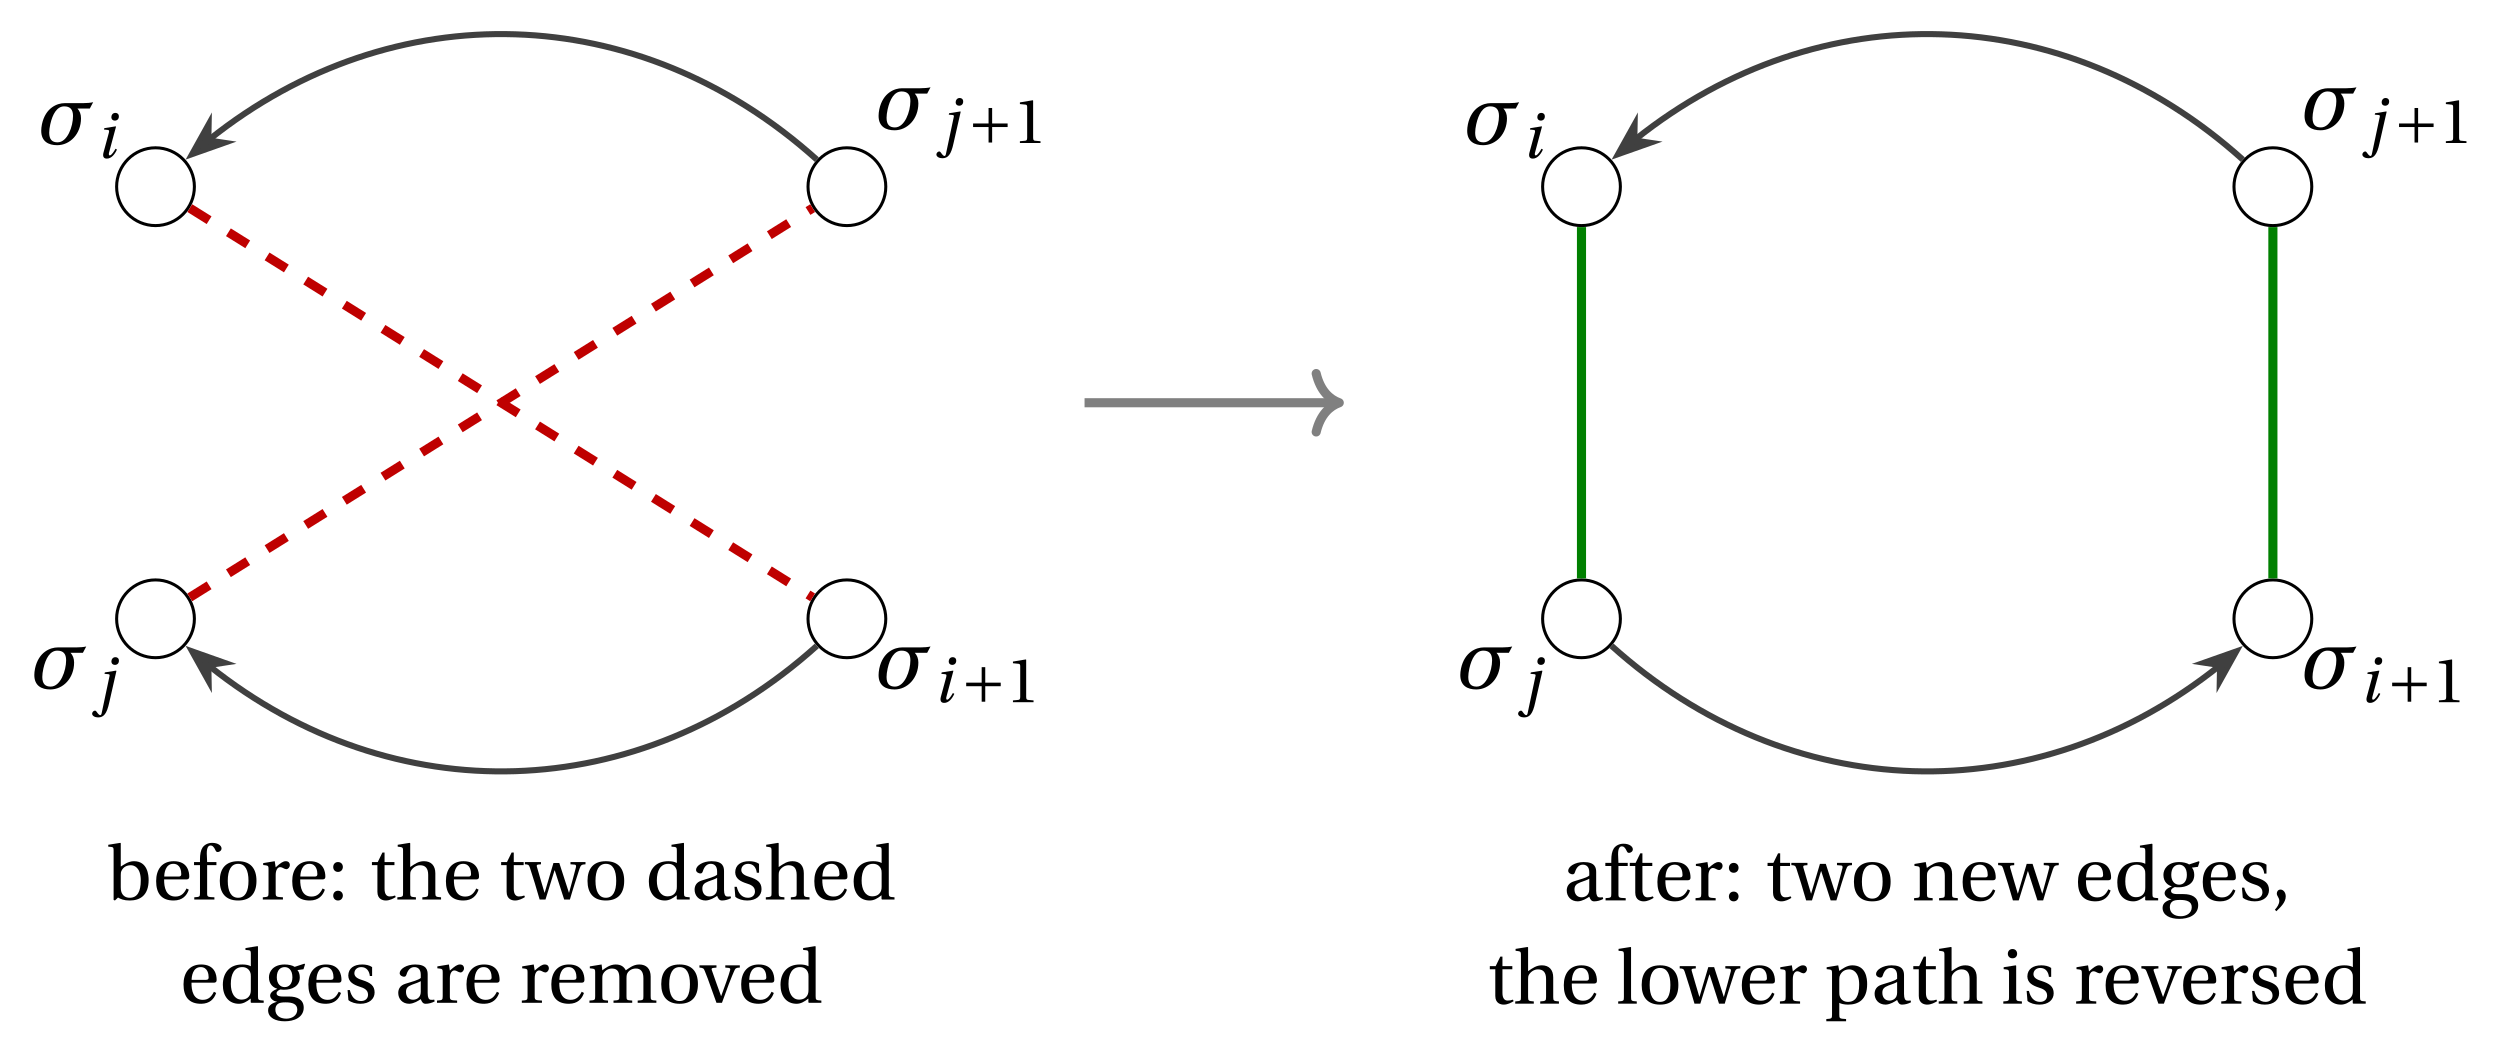
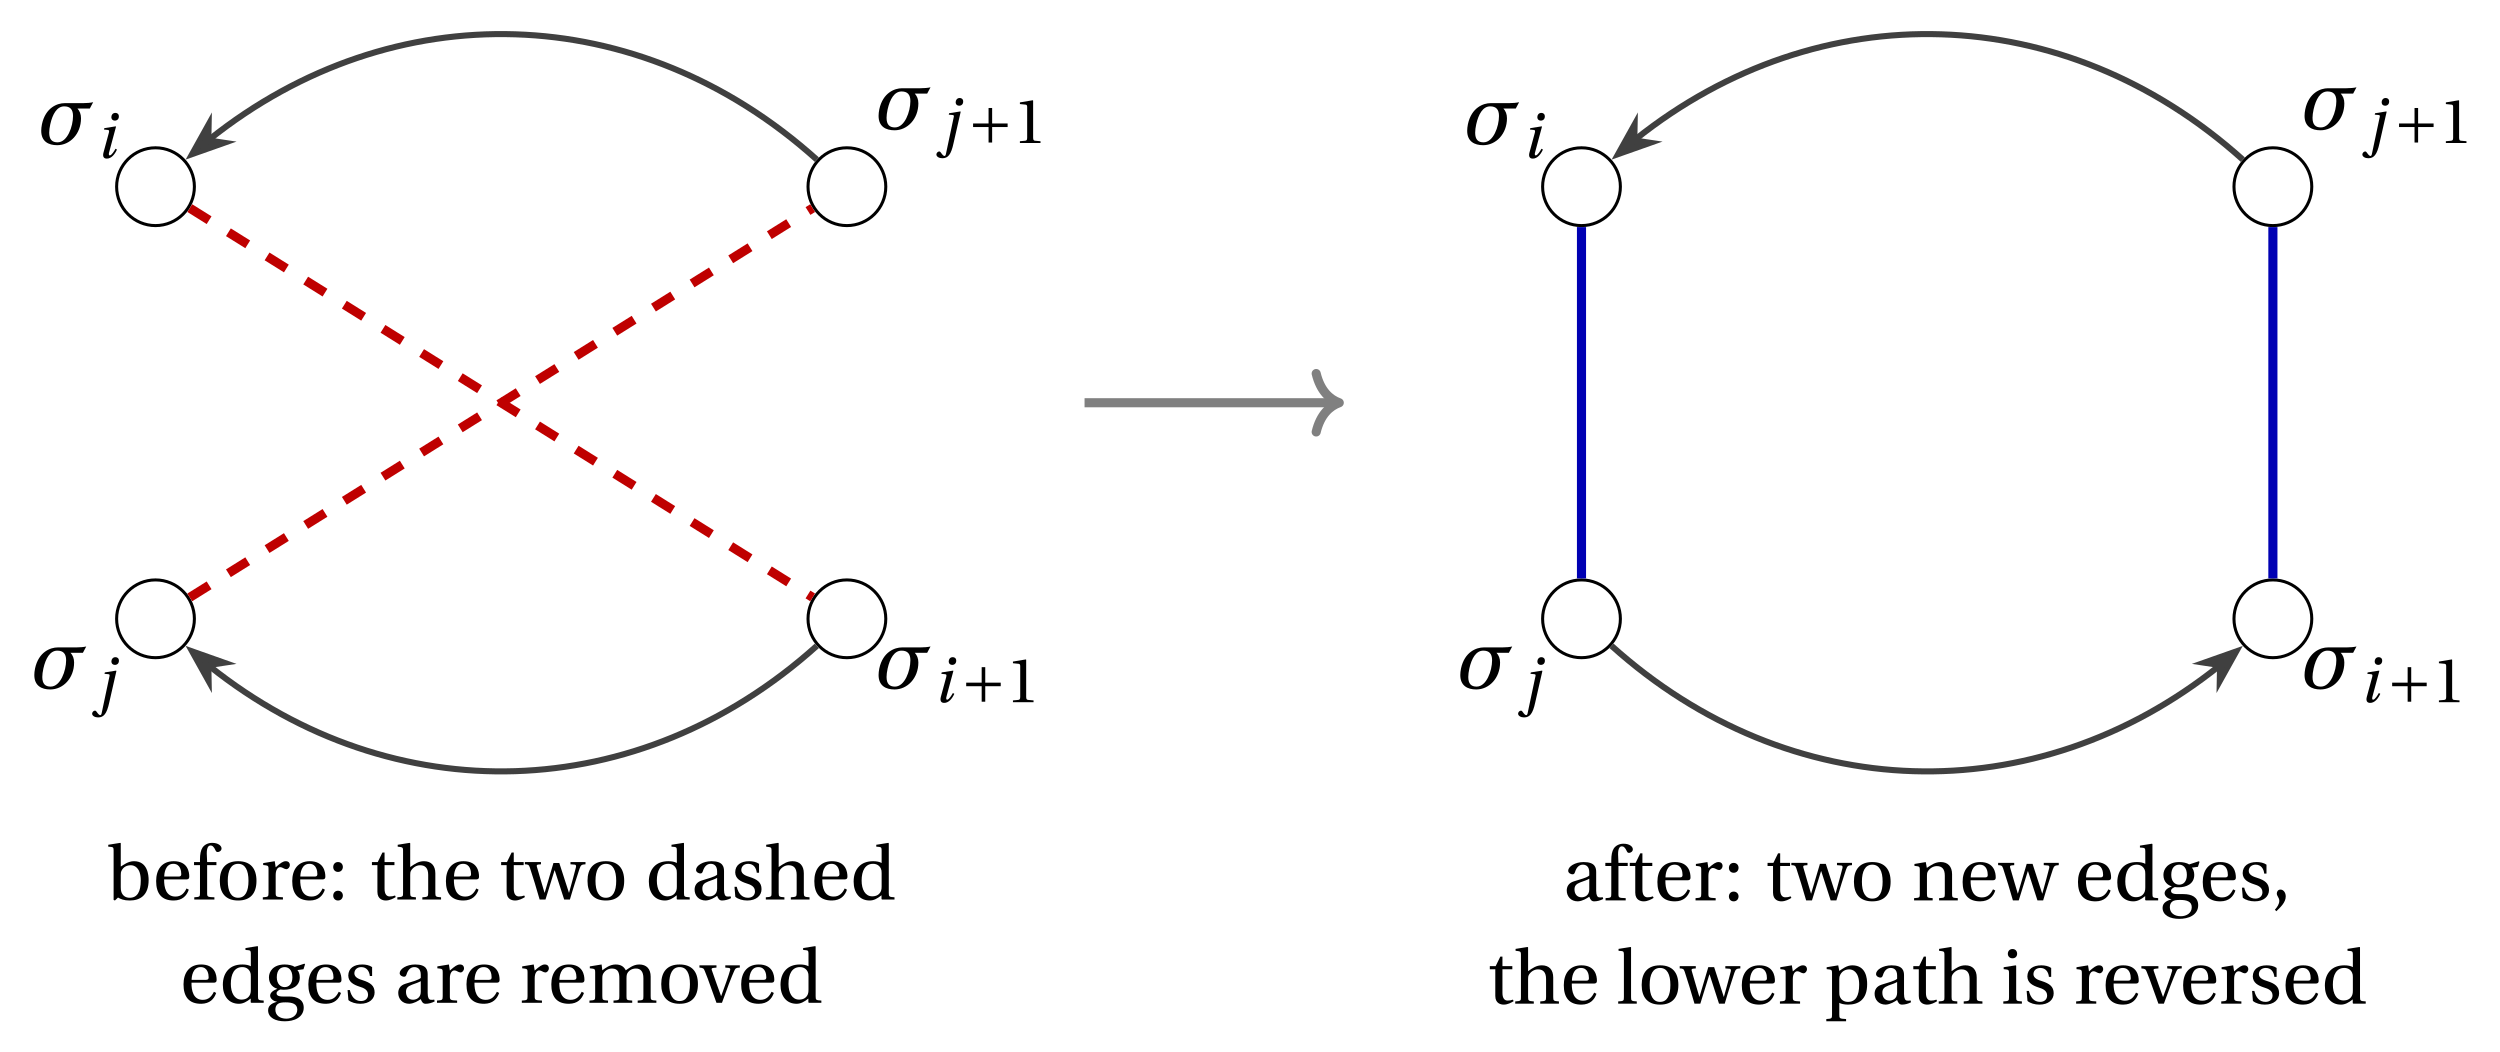
<svg xmlns="http://www.w3.org/2000/svg" xmlns:xlink="http://www.w3.org/1999/xlink" width="410.00pt" height="172.50pt" viewBox="0 0 328 138">
  <defs>
    <g>
      <g id="glyph-0-0">
        <path d="M 0.547 -2.625 C 0.484 -2.312 0.453 -2.016 0.453 -1.766 C 0.453 -0.359 1.406 0.125 2.547 0.125 C 4.234 0.125 5.672 -1.359 5.672 -3.406 C 5.672 -3.953 5.5 -4.359 5.203 -4.688 L 6.828 -4.688 L 7.266 -5.516 C 6.969 -5.438 6.406 -5.391 5.922 -5.391 L 3.516 -5.391 C 2.594 -5.391 1.016 -4.828 0.547 -2.625 Z M 1.641 -2.625 C 1.938 -3.953 2.516 -4.969 3.469 -4.969 C 4.234 -4.969 4.625 -4.578 4.625 -3.703 C 4.625 -2.328 3.891 -0.25 2.594 -0.25 C 1.891 -0.25 1.5 -0.609 1.5 -1.516 C 1.5 -1.828 1.547 -2.188 1.641 -2.625 Z M 1.641 -2.625 " />
      </g>
      <g id="glyph-1-0">
        <path d="M 1.094 -3.906 L 1.047 -3.719 L 1.516 -3.672 C 1.734 -3.656 1.75 -3.578 1.688 -3.297 L 0.984 -0.703 C 0.859 -0.234 0.969 0.094 1.422 0.094 C 2.016 0.094 2.469 -0.469 2.75 -1.094 L 2.562 -1.203 C 2.406 -0.922 2.047 -0.328 1.812 -0.328 C 1.656 -0.328 1.656 -0.516 1.734 -0.781 L 2.625 -4.094 L 2.594 -4.141 Z M 2.547 -5.906 C 2.188 -5.906 2.016 -5.625 2.016 -5.359 C 2.016 -5.047 2.219 -4.891 2.469 -4.891 C 2.781 -4.891 3 -5.109 3 -5.438 C 3 -5.766 2.781 -5.906 2.547 -5.906 Z M 2.547 -5.906 " />
      </g>
      <g id="glyph-1-1">
        <path d="M 1.125 -3.719 L 1.641 -3.672 C 1.828 -3.656 1.828 -3.547 1.75 -3.266 L 0.75 1.453 C 0.719 1.609 0.656 1.703 0.562 1.703 C 0.469 1.703 0.312 1.594 0.094 1.266 C 0.047 1.203 -0.016 1.109 -0.125 1.109 C -0.312 1.109 -0.5 1.312 -0.5 1.516 C -0.484 1.797 -0.141 2 0.281 2 C 0.672 2 0.938 1.875 1.172 1.578 C 1.406 1.281 1.594 0.766 1.75 0.031 L 2.688 -4.094 L 2.641 -4.141 L 1.172 -3.906 Z M 2.562 -5.906 C 2.219 -5.906 2.031 -5.625 2.031 -5.359 C 2.031 -5.047 2.234 -4.891 2.484 -4.891 C 2.812 -4.891 3.016 -5.109 3.016 -5.438 C 3.016 -5.766 2.797 -5.906 2.562 -5.906 Z M 2.562 -5.906 " />
      </g>
      <g id="glyph-2-0">
        <path d="M 0.703 -2.562 L 0.703 -2.094 L 2.734 -2.094 L 2.734 -0.062 L 3.203 -0.062 L 3.203 -2.094 L 5.234 -2.094 L 5.234 -2.562 L 3.203 -2.562 L 3.203 -4.594 L 2.734 -4.594 L 2.734 -2.562 Z M 0.703 -2.562 " />
      </g>
      <g id="glyph-3-0">
        <path d="M 3.609 0 L 3.609 -0.234 L 2.906 -0.297 C 2.734 -0.312 2.641 -0.375 2.641 -0.703 L 2.641 -5.562 L 2.594 -5.609 L 0.906 -5.328 L 0.906 -5.109 L 1.672 -5.031 C 1.812 -5 1.859 -4.938 1.859 -4.703 L 1.859 -0.703 C 1.859 -0.547 1.844 -0.453 1.797 -0.391 C 1.75 -0.328 1.688 -0.312 1.594 -0.297 L 0.906 -0.234 L 0.906 0 Z M 3.609 0 " />
      </g>
      <g id="glyph-4-0">
        <path d="M 1.078 0.125 L 1.484 -0.266 C 1.828 -0.062 2.25 0.125 3.016 0.125 C 4.344 0.125 5.5 -0.516 5.5 -2.562 C 5.5 -3.188 5.375 -5.031 3.578 -5.031 C 2.812 -5.031 2.219 -4.547 1.844 -4.328 L 1.844 -7.391 L 1.781 -7.438 L 0.203 -7.188 L 0.203 -6.938 L 0.578 -6.906 C 0.844 -6.875 0.906 -6.828 0.906 -6.438 L 0.906 0.047 Z M 1.844 -3.219 C 1.844 -3.469 1.859 -3.625 1.953 -3.797 C 2.188 -4.266 2.609 -4.5 3.172 -4.5 C 3.578 -4.5 4.469 -4.25 4.469 -2.5 C 4.469 -1.031 4.016 -0.234 3.016 -0.234 C 2.484 -0.234 2.094 -0.5 1.922 -1 C 1.859 -1.188 1.844 -1.391 1.844 -1.641 Z M 1.844 -3.219 " />
      </g>
      <g id="glyph-4-1">
        <path d="M 4.422 -2.641 C 4.641 -2.641 4.828 -2.688 4.828 -3.016 C 4.828 -3.609 4.641 -5.031 2.797 -5.031 C 1.234 -5.031 0.484 -3.922 0.484 -2.422 C 0.484 -0.828 1.172 0.141 2.812 0.125 C 3.922 0.109 4.5 -0.5 4.766 -1.297 L 4.469 -1.453 C 4.188 -0.875 3.797 -0.391 3.016 -0.391 C 1.766 -0.391 1.516 -1.594 1.531 -2.641 Z M 1.547 -3.016 C 1.547 -3.438 1.688 -4.688 2.734 -4.688 C 3.672 -4.688 3.781 -3.734 3.781 -3.344 C 3.781 -3.156 3.719 -3.016 3.438 -3.016 Z M 1.547 -3.016 " />
      </g>
      <g id="glyph-4-2">
        <path d="M 2.016 -4.516 L 3.234 -4.516 L 3.234 -4.922 L 2.016 -4.922 L 1.969 -6.031 C 1.953 -6.984 2.297 -7.094 2.453 -7.094 C 2.672 -7.094 2.891 -6.984 3.141 -6.406 C 3.188 -6.312 3.266 -6.234 3.406 -6.234 C 3.609 -6.234 3.906 -6.406 3.906 -6.703 C 3.906 -7.047 3.484 -7.438 2.672 -7.438 C 2.125 -7.438 1.656 -7.188 1.406 -6.812 C 1.172 -6.453 1.078 -5.922 1.078 -5.266 L 1.078 -4.922 L 0.297 -4.922 L 0.297 -4.516 L 1.078 -4.516 L 1.078 -0.875 C 1.078 -0.359 1.047 -0.344 0.328 -0.297 L 0.328 0 L 2.969 0 L 2.969 -0.297 C 2.062 -0.328 2.016 -0.344 2.016 -0.859 Z M 2.016 -4.516 " />
      </g>
      <g id="glyph-4-3">
        <path d="M 2.891 -5.031 C 1.281 -5.031 0.484 -4.078 0.484 -2.453 C 0.484 -0.828 1.281 0.125 2.891 0.125 C 4.516 0.125 5.297 -0.828 5.297 -2.453 C 5.297 -4.078 4.516 -5.031 2.891 -5.031 Z M 1.531 -2.453 C 1.531 -3.844 1.969 -4.688 2.891 -4.688 C 3.828 -4.688 4.25 -3.844 4.25 -2.453 C 4.25 -1.078 3.828 -0.234 2.891 -0.234 C 1.969 -0.234 1.531 -1.078 1.531 -2.453 Z M 1.531 -2.453 " />
      </g>
      <g id="glyph-4-4">
        <path d="M 1.891 -5.031 L 0.375 -4.781 L 0.375 -4.531 L 0.75 -4.484 C 1.016 -4.438 1.078 -4.391 1.078 -4.031 L 1.078 -0.875 C 1.078 -0.359 1.016 -0.344 0.328 -0.297 L 0.328 0 L 2.969 0 L 2.969 -0.297 C 2.078 -0.344 2.016 -0.359 2.016 -0.875 L 2.016 -3.219 C 2.016 -4 2.359 -4.25 2.594 -4.25 C 2.75 -4.25 2.922 -4.188 3.203 -4.031 C 3.281 -4 3.359 -3.984 3.406 -3.984 C 3.656 -3.984 3.875 -4.234 3.875 -4.547 C 3.875 -4.766 3.734 -5.031 3.344 -5.031 C 2.984 -5.031 2.672 -4.812 2.016 -4.234 Z M 1.891 -5.031 " />
      </g>
      <g id="glyph-4-5">
        <path d="M 1.328 0.125 C 1.719 0.125 1.953 -0.156 1.969 -0.516 C 1.969 -0.875 1.719 -1.156 1.328 -1.156 C 0.953 -1.156 0.703 -0.875 0.703 -0.516 C 0.703 -0.156 0.953 0.125 1.328 0.125 Z M 1.328 -3.625 C 1.719 -3.625 1.953 -3.906 1.969 -4.266 C 1.969 -4.641 1.719 -4.922 1.328 -4.922 C 0.953 -4.922 0.703 -4.641 0.703 -4.266 C 0.703 -3.906 0.953 -3.625 1.328 -3.625 Z M 1.328 -3.625 " />
      </g>
      <g id="glyph-4-6">
        <path d="M 3.266 -4.516 L 3.266 -4.922 L 1.969 -4.922 L 1.969 -6.172 L 1.688 -6.172 L 1.078 -4.922 L 0.312 -4.922 L 0.312 -4.516 L 1.031 -4.516 L 1.031 -1.016 C 1.031 0 1.797 0.125 2.141 0.125 C 2.656 0.125 3.141 -0.141 3.438 -0.328 L 3.344 -0.531 C 3.109 -0.438 2.891 -0.406 2.641 -0.406 C 2.297 -0.406 1.969 -0.641 1.969 -1.406 L 1.969 -4.516 Z M 3.266 -4.516 " />
      </g>
      <g id="glyph-4-7">
        <path d="M 5.188 -3.438 C 5.188 -4.453 4.641 -5.031 3.703 -5.031 C 2.969 -5.031 2.516 -4.688 1.891 -4.266 L 1.891 -7.391 L 1.812 -7.438 L 0.25 -7.188 L 0.25 -6.938 L 0.625 -6.891 C 0.891 -6.844 0.953 -6.797 0.953 -6.438 L 0.953 -0.875 C 0.969 -0.375 0.906 -0.344 0.203 -0.297 L 0.203 0 L 2.641 0 L 2.641 -0.297 C 1.953 -0.344 1.891 -0.375 1.891 -0.875 L 1.891 -3.219 C 1.891 -3.469 1.906 -3.609 1.984 -3.766 C 2.203 -4.156 2.656 -4.5 3.188 -4.5 C 3.875 -4.5 4.25 -4.109 4.25 -3.234 L 4.25 -0.875 C 4.25 -0.375 4.188 -0.344 3.484 -0.297 L 3.484 0 L 5.938 0 L 5.938 -0.297 C 5.25 -0.344 5.188 -0.375 5.188 -0.875 Z M 5.188 -3.438 " />
      </g>
      <g id="glyph-4-8">
        <path d="M -0.016 -4.922 L -0.016 -4.625 C 0.391 -4.609 0.516 -4.578 0.641 -4.188 C 1.062 -2.875 1.5 -1.516 1.922 0 L 2.688 0 L 3.875 -3.828 L 3.906 -3.828 C 4.328 -2.547 4.734 -1.281 5.141 0 L 5.891 0 C 6.312 -1.469 6.906 -3.266 7.156 -4.047 C 7.328 -4.547 7.438 -4.594 7.938 -4.625 L 7.938 -4.922 L 5.969 -4.922 L 5.969 -4.625 L 6.547 -4.578 C 6.703 -4.547 6.719 -4.422 6.688 -4.25 C 6.547 -3.656 6.094 -2.031 5.781 -0.891 L 5.766 -0.891 C 5.328 -2.203 4.922 -3.484 4.5 -4.797 L 3.734 -4.797 L 2.578 -0.891 L 2.562 -0.891 C 2.203 -2.047 1.891 -3.203 1.562 -4.297 C 1.5 -4.484 1.562 -4.578 1.75 -4.594 L 2.094 -4.625 L 2.094 -4.922 Z M -0.016 -4.922 " />
      </g>
      <g id="glyph-4-9">
        <path d="M 5.844 0 L 5.844 -0.297 C 5.141 -0.344 5.094 -0.359 5.094 -0.875 L 5.094 -7.391 L 5.031 -7.438 L 3.453 -7.188 L 3.453 -6.938 L 3.828 -6.906 C 4.094 -6.875 4.156 -6.828 4.156 -6.438 L 4.156 -4.797 C 3.875 -4.953 3.5 -5.031 3.047 -5.031 C 2.219 -5.031 1.609 -4.781 1.188 -4.344 C 0.75 -3.891 0.484 -3.234 0.484 -2.359 C 0.484 -0.875 1.266 0.125 2.594 0.125 C 3.125 0.125 3.594 -0.125 4.141 -0.562 L 4.141 -0.062 L 4.219 0 Z M 4.156 -1.703 C 4.156 -1.484 4.141 -1.312 4.078 -1.141 C 3.875 -0.625 3.438 -0.422 2.922 -0.422 C 2 -0.422 1.531 -1.328 1.531 -2.484 C 1.531 -3.781 2 -4.688 3.031 -4.688 C 3.5 -4.688 3.875 -4.469 4.062 -4.047 C 4.141 -3.875 4.156 -3.734 4.156 -3.469 Z M 4.156 -1.703 " />
      </g>
      <g id="glyph-4-10">
        <path d="M 3.438 -1.438 C 3.438 -0.625 2.812 -0.406 2.422 -0.406 C 1.812 -0.406 1.5 -0.859 1.5 -1.438 C 1.5 -1.922 1.719 -2.156 2.281 -2.375 C 2.688 -2.516 3.219 -2.703 3.438 -2.844 Z M 4.344 -3.703 C 4.344 -4.281 4.219 -5.031 2.703 -5.031 C 1.562 -5.031 0.672 -4.438 0.672 -3.891 C 0.672 -3.578 1.047 -3.422 1.234 -3.422 C 1.438 -3.422 1.5 -3.531 1.562 -3.703 C 1.781 -4.438 2.188 -4.688 2.594 -4.688 C 2.984 -4.688 3.438 -4.484 3.438 -3.688 L 3.438 -3.266 C 3.188 -3 2.219 -2.75 1.422 -2.5 C 0.703 -2.281 0.484 -1.781 0.484 -1.297 C 0.484 -0.547 1 0.125 1.938 0.125 C 2.562 0.094 3.109 -0.266 3.438 -0.484 C 3.578 -0.109 3.734 0.125 4.078 0.125 C 4.453 0.125 4.891 0.016 5.266 -0.188 L 5.203 -0.422 C 5.062 -0.391 4.844 -0.375 4.688 -0.406 C 4.516 -0.453 4.344 -0.641 4.344 -1.281 Z M 4.344 -3.703 " />
      </g>
      <g id="glyph-4-11">
        <path d="M 3.688 -3.516 L 3.688 -4.688 C 3.344 -4.938 2.844 -5.031 2.391 -5.031 C 1.297 -5.031 0.578 -4.531 0.562 -3.578 C 0.578 -2.734 1.25 -2.375 2.078 -2.109 C 2.531 -1.969 3.156 -1.75 3.156 -1.062 C 3.156 -0.547 2.766 -0.234 2.234 -0.234 C 1.422 -0.234 0.969 -0.828 0.766 -1.672 L 0.469 -1.672 L 0.578 -0.359 C 0.938 -0.047 1.547 0.125 2.141 0.125 C 3.328 0.125 4.016 -0.516 4.016 -1.359 C 4.016 -2.25 3.469 -2.641 2.438 -2.969 C 2.031 -3.094 1.359 -3.312 1.359 -3.875 C 1.375 -4.391 1.766 -4.688 2.266 -4.688 C 2.984 -4.688 3.328 -4.141 3.391 -3.516 Z M 3.688 -3.516 " />
      </g>
      <g id="glyph-4-12">
        <path d="M 2.609 -4.688 C 3.094 -4.688 3.609 -4.328 3.609 -3.344 C 3.609 -2.5 3.172 -2.062 2.594 -2.062 C 2.031 -2.062 1.562 -2.5 1.562 -3.344 C 1.562 -4.344 2.078 -4.688 2.609 -4.688 Z M 2.812 2.078 C 1.969 2.078 1.375 1.641 1.375 0.906 C 1.375 0.578 1.469 0.328 1.688 0.156 C 1.906 -0.016 2.234 -0.062 2.719 -0.062 C 3.594 -0.062 4.25 0.141 4.25 0.891 C 4.25 1.688 3.531 2.078 2.812 2.078 Z M 3.906 -4.719 C 3.625 -4.922 3.062 -5.031 2.609 -5.031 C 1.078 -5.031 0.531 -4.094 0.531 -3.344 C 0.531 -2.406 1.156 -1.969 1.609 -1.859 L 1.609 -1.828 C 1.078 -1.625 0.688 -1.328 0.688 -0.938 C 0.688 -0.594 1.094 -0.203 1.578 -0.156 L 1.578 -0.141 C 1.141 0 0.422 0.234 0.422 0.969 C 0.422 1.969 1.422 2.422 2.594 2.422 C 3.188 2.422 3.828 2.312 4.297 2.016 C 4.766 1.734 5.094 1.266 5.094 0.641 C 5.094 -0.438 4.234 -0.828 3.156 -0.828 L 2.359 -0.828 C 1.641 -0.828 1.531 -1.062 1.531 -1.25 C 1.531 -1.547 1.906 -1.703 2.031 -1.75 C 2.234 -1.719 2.438 -1.719 2.547 -1.719 C 3.5 -1.719 4.578 -2.141 4.578 -3.344 C 4.578 -3.766 4.438 -4.125 4.266 -4.297 L 5.062 -4.406 L 5.266 -5.047 L 5.188 -5.141 Z M 3.906 -4.719 " />
      </g>
      <g id="glyph-4-13">
        <path d="M 0.375 -4.781 L 0.375 -4.531 L 0.75 -4.484 C 1.016 -4.438 1.078 -4.391 1.078 -4.031 L 1.078 -0.875 C 1.078 -0.359 1.047 -0.344 0.328 -0.297 L 0.328 0 L 2.766 0 L 2.766 -0.297 C 2.062 -0.344 2.016 -0.359 2.016 -0.875 L 2.016 -3.219 C 2.016 -3.469 2.031 -3.609 2.094 -3.75 C 2.281 -4.156 2.734 -4.5 3.281 -4.5 C 4.141 -4.5 4.25 -3.859 4.25 -3.234 L 4.25 -0.875 C 4.25 -0.359 4.219 -0.344 3.484 -0.297 L 3.484 0 L 5.938 0 L 5.938 -0.297 C 5.219 -0.344 5.188 -0.359 5.188 -0.875 L 5.188 -3.219 C 5.188 -3.469 5.203 -3.609 5.25 -3.766 C 5.406 -4.172 5.844 -4.5 6.406 -4.5 C 7.031 -4.516 7.406 -4.109 7.406 -3.234 L 7.406 -0.875 C 7.406 -0.359 7.391 -0.344 6.656 -0.297 L 6.656 0 L 9.109 0 L 9.109 -0.297 C 8.391 -0.344 8.359 -0.359 8.359 -0.875 L 8.359 -3.438 C 8.359 -4.453 7.812 -5.031 6.859 -5.031 C 6.031 -5.031 5.453 -4.484 5.094 -4.266 C 4.859 -4.734 4.469 -5.031 3.766 -5.031 C 3 -5.031 2.375 -4.531 2.016 -4.266 L 1.922 -5.031 Z M 0.375 -4.781 " />
      </g>
      <g id="glyph-4-14">
        <path d="M 3.406 -4.922 L 3.406 -4.625 L 3.891 -4.578 C 4.047 -4.547 4.078 -4.438 4.047 -4.297 C 3.969 -3.984 3.766 -3.406 3.547 -2.766 L 2.875 -0.906 L 2.844 -0.906 L 2.234 -2.594 C 2.031 -3.156 1.828 -3.734 1.641 -4.281 C 1.578 -4.469 1.609 -4.547 1.812 -4.578 L 2.25 -4.625 L 2.25 -4.922 L 0.016 -4.922 L 0.016 -4.625 C 0.484 -4.578 0.578 -4.547 0.719 -4.172 C 1 -3.516 1.219 -2.859 1.469 -2.172 L 2.25 0 L 2.969 0 L 3.859 -2.422 C 4.156 -3.203 4.438 -3.875 4.578 -4.188 C 4.734 -4.547 4.844 -4.609 5.312 -4.625 L 5.312 -4.922 Z M 3.406 -4.922 " />
      </g>
      <g id="glyph-4-15">
        <path d="M 5.312 -3.438 C 5.312 -4.453 4.75 -5.031 3.828 -5.031 C 3.094 -5.031 2.625 -4.672 2 -4.266 L 1.859 -5.031 L 0.375 -4.781 L 0.375 -4.531 L 0.75 -4.484 C 1.016 -4.438 1.078 -4.391 1.078 -4.031 L 1.078 -0.875 C 1.078 -0.359 1.047 -0.344 0.328 -0.297 L 0.328 0 L 2.766 0 L 2.766 -0.297 C 2.062 -0.344 2.016 -0.359 2.016 -0.875 L 2.016 -3.219 C 2.016 -3.469 2.031 -3.609 2.109 -3.766 C 2.328 -4.156 2.781 -4.5 3.312 -4.5 C 4 -4.5 4.359 -4.109 4.359 -3.234 L 4.359 -0.875 C 4.359 -0.359 4.328 -0.344 3.609 -0.297 L 3.609 0 L 6.062 0 L 6.062 -0.297 C 5.344 -0.344 5.312 -0.359 5.312 -0.875 Z M 5.312 -3.438 " />
      </g>
      <g id="glyph-4-16">
        <path d="M 0.703 1.422 C 1.203 0.938 1.938 0.281 1.938 -0.516 C 1.938 -1.062 1.609 -1.422 1.25 -1.422 C 0.938 -1.422 0.766 -1.172 0.766 -0.906 C 0.766 -0.547 1.094 -0.375 1.094 0.062 C 1.094 0.469 0.828 0.875 0.516 1.219 Z M 0.703 1.422 " />
      </g>
      <g id="glyph-4-17">
        <path d="M 1.891 -7.391 L 1.828 -7.438 L 0.25 -7.188 L 0.25 -6.938 L 0.625 -6.906 C 0.891 -6.875 0.953 -6.828 0.953 -6.438 L 0.953 -0.875 C 0.953 -0.359 0.922 -0.344 0.203 -0.297 L 0.203 0 L 2.641 0 L 2.641 -0.297 C 1.938 -0.344 1.891 -0.359 1.891 -0.875 Z M 1.891 -7.391 " />
      </g>
      <g id="glyph-4-18">
        <path d="M 1.953 -3.219 C 1.953 -3.469 1.984 -3.609 2.078 -3.797 C 2.312 -4.25 2.734 -4.5 3.266 -4.5 C 3.672 -4.5 4.562 -4.234 4.562 -2.5 C 4.562 -1.031 4.109 -0.234 3.094 -0.234 C 2.578 -0.234 2.172 -0.5 2.016 -0.969 C 1.953 -1.141 1.953 -1.344 1.953 -1.578 Z M 0.297 -4.781 L 0.297 -4.531 L 0.688 -4.484 C 0.938 -4.438 1 -4.391 1 -4.031 L 1 1.438 C 1 1.953 0.953 1.969 0.25 2.016 L 0.25 2.312 L 2.844 2.312 L 2.844 2.016 C 2 1.969 1.953 1.953 1.953 1.438 L 1.953 -0.109 C 2.156 0.016 2.625 0.125 3.094 0.125 C 4.438 0.125 5.609 -0.5 5.609 -2.562 C 5.609 -3.281 5.484 -5.031 3.656 -5.031 C 2.922 -5.031 2.344 -4.547 1.953 -4.297 L 1.812 -5.031 Z M 0.297 -4.781 " />
      </g>
      <g id="glyph-4-19">
        <path d="M 0.375 -4.781 L 0.375 -4.531 L 0.75 -4.484 C 1.016 -4.438 1.078 -4.391 1.078 -4.031 L 1.078 -0.875 C 1.078 -0.359 1.047 -0.344 0.328 -0.297 L 0.328 0 L 2.766 0 L 2.766 -0.297 C 2.062 -0.344 2.016 -0.359 2.016 -0.875 L 2.016 -4.969 L 1.953 -5.031 Z M 1.531 -7.172 C 1.172 -7.172 0.922 -6.906 0.922 -6.547 C 0.922 -6.203 1.172 -5.953 1.531 -5.953 C 1.906 -5.953 2.141 -6.203 2.141 -6.547 C 2.141 -6.906 1.906 -7.172 1.531 -7.172 Z M 1.531 -7.172 " />
      </g>
    </g>
  </defs>
  <path fill-rule="nonzero" fill="rgb(100%, 100%, 100%)" fill-opacity="1" stroke-width="0.399" stroke-linecap="butt" stroke-linejoin="miter" stroke="rgb(0%, 0%, 0%)" stroke-opacity="1" stroke-miterlimit="10" d="M 5.101 56.695 C 5.101 59.511 2.82 61.796 -0.001 61.796 C -2.817 61.796 -5.102 59.511 -5.102 56.695 C -5.102 53.874 -2.817 51.589 -0.001 51.589 C 2.82 51.589 5.101 53.874 5.101 56.695 Z M 5.101 56.695 " transform="matrix(1, 0, 0, -1, 20.403, 81.187)" />
  <path fill-rule="nonzero" fill="rgb(100%, 100%, 100%)" fill-opacity="1" stroke-width="0.399" stroke-linecap="butt" stroke-linejoin="miter" stroke="rgb(0%, 0%, 0%)" stroke-opacity="1" stroke-miterlimit="10" d="M 95.812 -0.001 C 95.812 2.82 93.527 5.101 90.71 5.101 C 87.89 5.101 85.609 2.82 85.609 -0.001 C 85.609 -2.817 87.89 -5.102 90.71 -5.102 C 93.527 -5.102 95.812 -2.817 95.812 -0.001 Z M 95.812 -0.001 " transform="matrix(1, 0, 0, -1, 20.403, 81.187)" />
  <path fill-rule="nonzero" fill="rgb(100%, 100%, 100%)" fill-opacity="1" stroke-width="0.399" stroke-linecap="butt" stroke-linejoin="miter" stroke="rgb(0%, 0%, 0%)" stroke-opacity="1" stroke-miterlimit="10" d="M 5.101 -0.001 C 5.101 2.82 2.82 5.101 -0.001 5.101 C -2.817 5.101 -5.102 2.82 -5.102 -0.001 C -5.102 -2.817 -2.817 -5.102 -0.001 -5.102 C 2.82 -5.102 5.101 -2.817 5.101 -0.001 Z M 5.101 -0.001 " transform="matrix(1, 0, 0, -1, 20.403, 81.187)" />
  <path fill-rule="nonzero" fill="rgb(100%, 100%, 100%)" fill-opacity="1" stroke-width="0.399" stroke-linecap="butt" stroke-linejoin="miter" stroke="rgb(0%, 0%, 0%)" stroke-opacity="1" stroke-miterlimit="10" d="M 95.812 56.695 C 95.812 59.511 93.527 61.796 90.71 61.796 C 87.89 61.796 85.609 59.511 85.609 56.695 C 85.609 53.874 87.89 51.589 90.71 51.589 C 93.527 51.589 95.812 53.874 95.812 56.695 Z M 95.812 56.695 " transform="matrix(1, 0, 0, -1, 20.403, 81.187)" />
  <g fill="rgb(0%, 0%, 0%)" fill-opacity="1">
    <use xlink:href="#glyph-0-0" x="4.956" y="18.924" />
  </g>
  <g fill="rgb(0%, 0%, 0%)" fill-opacity="1">
    <use xlink:href="#glyph-1-0" x="12.595" y="20.717" />
  </g>
  <g fill="rgb(0%, 0%, 0%)" fill-opacity="1">
    <use xlink:href="#glyph-0-0" x="114.817" y="90.333" />
  </g>
  <g fill="rgb(0%, 0%, 0%)" fill-opacity="1">
    <use xlink:href="#glyph-1-0" x="122.457" y="92.126" />
  </g>
  <g fill="rgb(0%, 0%, 0%)" fill-opacity="1">
    <use xlink:href="#glyph-2-0" x="126.062" y="92.126" />
  </g>
  <g fill="rgb(0%, 0%, 0%)" fill-opacity="1">
    <use xlink:href="#glyph-3-0" x="131.993" y="92.126" />
  </g>
  <g fill="rgb(0%, 0%, 0%)" fill-opacity="1">
    <use xlink:href="#glyph-0-0" x="4.05" y="90.333" />
  </g>
  <g fill="rgb(0%, 0%, 0%)" fill-opacity="1">
    <use xlink:href="#glyph-1-1" x="12.586" y="92.126" />
  </g>
  <g fill="rgb(0%, 0%, 0%)" fill-opacity="1">
    <use xlink:href="#glyph-0-0" x="114.817" y="16.969" />
  </g>
  <g fill="rgb(0%, 0%, 0%)" fill-opacity="1">
    <use xlink:href="#glyph-1-1" x="123.353" y="18.762" />
  </g>
  <g fill="rgb(0%, 0%, 0%)" fill-opacity="1">
    <use xlink:href="#glyph-2-0" x="126.966" y="18.762" />
  </g>
  <g fill="rgb(0%, 0%, 0%)" fill-opacity="1">
    <use xlink:href="#glyph-3-0" x="132.905" y="18.762" />
  </g>
  <path fill="none" stroke-width="1.196" stroke-linecap="butt" stroke-linejoin="miter" stroke="rgb(75%, 0%, 0%)" stroke-opacity="1" stroke-dasharray="2.989 2.989" stroke-miterlimit="10" d="M 4.495 53.882 L 86.214 2.808 " transform="matrix(1, 0, 0, -1, 20.403, 81.187)" />
  <path fill="none" stroke-width="1.196" stroke-linecap="butt" stroke-linejoin="miter" stroke="rgb(75%, 0%, 0%)" stroke-opacity="1" stroke-dasharray="2.989 2.989" stroke-miterlimit="10" d="M 4.495 2.808 L 86.214 53.882 " transform="matrix(1, 0, 0, -1, 20.403, 81.187)" />
  <path fill="none" stroke-width="0.797" stroke-linecap="butt" stroke-linejoin="miter" stroke="rgb(25%, 25%, 25%)" stroke-opacity="1" stroke-miterlimit="10" d="M 86.769 -3.547 C 63.39 -24.586 31.199 -25.473 7.077 -6.208 " transform="matrix(1, 0, 0, -1, 20.403, 81.187)" />
  <path fill-rule="nonzero" fill="rgb(25%, 25%, 25%)" fill-opacity="1" stroke-width="0.797" stroke-linecap="butt" stroke-linejoin="miter" stroke="rgb(25%, 25%, 25%)" stroke-opacity="1" stroke-miterlimit="10" d="M 5.441 -0.001 L 1.288 1.57 L 2.663 0.001 L 1.286 -1.571 Z M 5.441 -0.001 " transform="matrix(-0.76404, -0.6451, -0.6451, 0.76404, 29.36752, 88.9753)" />
  <path fill="none" stroke-width="0.797" stroke-linecap="butt" stroke-linejoin="miter" stroke="rgb(25%, 25%, 25%)" stroke-opacity="1" stroke-miterlimit="10" d="M 86.769 60.242 C 63.39 81.281 31.199 82.167 7.077 62.902 " transform="matrix(1, 0, 0, -1, 20.403, 81.187)" />
  <path fill-rule="nonzero" fill="rgb(25%, 25%, 25%)" fill-opacity="1" stroke-width="0.797" stroke-linecap="butt" stroke-linejoin="miter" stroke="rgb(25%, 25%, 25%)" stroke-opacity="1" stroke-miterlimit="10" d="M 5.44 0 L 1.286 1.571 L 2.665 0.002 L 1.287 -1.57 Z M 5.44 0 " transform="matrix(-0.76404, 0.6451, 0.6451, 0.76404, 29.36752, 16.70508)" />
  <g fill="rgb(0%, 0%, 0%)" fill-opacity="1">
    <use xlink:href="#glyph-4-0" x="14" y="118.021" />
    <use xlink:href="#glyph-4-1" x="20.002" y="118.021" />
    <use xlink:href="#glyph-4-2" x="25.16" y="118.021" />
  </g>
  <g fill="rgb(0%, 0%, 0%)" fill-opacity="1">
    <use xlink:href="#glyph-4-3" x="28.352" y="118.021" />
  </g>
  <g fill="rgb(0%, 0%, 0%)" fill-opacity="1">
    <use xlink:href="#glyph-4-4" x="34.153" y="118.021" />
  </g>
  <g fill="rgb(0%, 0%, 0%)" fill-opacity="1">
    <use xlink:href="#glyph-4-1" x="37.857" y="118.021" />
    <use xlink:href="#glyph-4-5" x="43.015" y="118.021" />
  </g>
  <g fill="rgb(0%, 0%, 0%)" fill-opacity="1">
    <use xlink:href="#glyph-4-6" x="48.485" y="118.021" />
  </g>
  <g fill="rgb(0%, 0%, 0%)" fill-opacity="1">
    <use xlink:href="#glyph-4-7" x="51.928" y="118.021" />
    <use xlink:href="#glyph-4-1" x="58.02" y="118.021" />
  </g>
  <g fill="rgb(0%, 0%, 0%)" fill-opacity="1">
    <use xlink:href="#glyph-4-6" x="65.437" y="118.021" />
  </g>
  <g fill="rgb(0%, 0%, 0%)" fill-opacity="1">
    <use xlink:href="#glyph-4-8" x="68.879" y="118.021" />
  </g>
  <g fill="rgb(0%, 0%, 0%)" fill-opacity="1">
    <use xlink:href="#glyph-4-3" x="76.597" y="118.021" />
  </g>
  <g fill="rgb(0%, 0%, 0%)" fill-opacity="1">
    <use xlink:href="#glyph-4-9" x="84.646" y="118.021" />
    <use xlink:href="#glyph-4-10" x="90.648" y="118.021" />
    <use xlink:href="#glyph-4-11" x="95.897" y="118.021" />
    <use xlink:href="#glyph-4-7" x="100.273" y="118.021" />
  </g>
  <g fill="rgb(0%, 0%, 0%)" fill-opacity="1">
    <use xlink:href="#glyph-4-1" x="106.355" y="118.021" />
    <use xlink:href="#glyph-4-9" x="111.514" y="118.021" />
  </g>
  <g fill="rgb(0%, 0%, 0%)" fill-opacity="1">
    <use xlink:href="#glyph-4-1" x="23.594" y="131.571" />
    <use xlink:href="#glyph-4-9" x="28.753" y="131.571" />
    <use xlink:href="#glyph-4-12" x="34.754" y="131.571" />
    <use xlink:href="#glyph-4-1" x="39.973" y="131.571" />
    <use xlink:href="#glyph-4-11" x="45.132" y="131.571" />
  </g>
  <g fill="rgb(0%, 0%, 0%)" fill-opacity="1">
    <use xlink:href="#glyph-4-10" x="51.766" y="131.571" />
  </g>
  <g fill="rgb(0%, 0%, 0%)" fill-opacity="1">
    <use xlink:href="#glyph-4-4" x="57.005" y="131.571" />
  </g>
  <g fill="rgb(0%, 0%, 0%)" fill-opacity="1">
    <use xlink:href="#glyph-4-1" x="60.719" y="131.571" />
  </g>
  <g fill="rgb(0%, 0%, 0%)" fill-opacity="1">
    <use xlink:href="#glyph-4-4" x="68.136" y="131.571" />
  </g>
  <g fill="rgb(0%, 0%, 0%)" fill-opacity="1">
    <use xlink:href="#glyph-4-1" x="71.849" y="131.571" />
    <use xlink:href="#glyph-4-13" x="77.008" y="131.571" />
    <use xlink:href="#glyph-4-3" x="86.271" y="131.571" />
  </g>
  <g fill="rgb(0%, 0%, 0%)" fill-opacity="1">
    <use xlink:href="#glyph-4-14" x="91.751" y="131.571" />
  </g>
  <g fill="rgb(0%, 0%, 0%)" fill-opacity="1">
    <use xlink:href="#glyph-4-1" x="96.759" y="131.571" />
    <use xlink:href="#glyph-4-9" x="101.918" y="131.571" />
  </g>
  <path fill="none" stroke-width="1.196" stroke-linecap="butt" stroke-linejoin="miter" stroke="rgb(50%, 50%, 50%)" stroke-opacity="1" stroke-miterlimit="10" d="M 121.89 28.347 L 154.71 28.347 " transform="matrix(1, 0, 0, -1, 20.403, 81.187)" />
  <path fill="none" stroke-width="1.196" stroke-linecap="round" stroke-linejoin="round" stroke="rgb(50%, 50%, 50%)" stroke-opacity="1" stroke-miterlimit="10" d="M -3.029 3.832 C -2.474 1.532 -1.244 0.446 -0.002 0 C -1.244 -0.449 -2.474 -1.531 -3.029 -3.832 " transform="matrix(1, 0, 0, -1, 175.7127, 52.8402)" />
  <path fill-rule="nonzero" fill="rgb(100%, 100%, 100%)" fill-opacity="1" stroke-width="0.399" stroke-linecap="butt" stroke-linejoin="miter" stroke="rgb(0%, 0%, 0%)" stroke-opacity="1" stroke-miterlimit="10" d="M 192.191 56.695 C 192.191 59.511 189.906 61.796 187.089 61.796 C 184.273 61.796 181.988 59.511 181.988 56.695 C 181.988 53.874 184.273 51.589 187.089 51.589 C 189.906 51.589 192.191 53.874 192.191 56.695 Z M 192.191 56.695 " transform="matrix(1, 0, 0, -1, 20.403, 81.187)" />
  <path fill-rule="nonzero" fill="rgb(100%, 100%, 100%)" fill-opacity="1" stroke-width="0.399" stroke-linecap="butt" stroke-linejoin="miter" stroke="rgb(0%, 0%, 0%)" stroke-opacity="1" stroke-miterlimit="10" d="M 282.902 -0.001 C 282.902 2.82 280.617 5.101 277.8 5.101 C 274.98 5.101 272.695 2.82 272.695 -0.001 C 272.695 -2.817 274.98 -5.102 277.8 -5.102 C 280.617 -5.102 282.902 -2.817 282.902 -0.001 Z M 282.902 -0.001 " transform="matrix(1, 0, 0, -1, 20.403, 81.187)" />
  <path fill-rule="nonzero" fill="rgb(100%, 100%, 100%)" fill-opacity="1" stroke-width="0.399" stroke-linecap="butt" stroke-linejoin="miter" stroke="rgb(0%, 0%, 0%)" stroke-opacity="1" stroke-miterlimit="10" d="M 192.191 -0.001 C 192.191 2.82 189.906 5.101 187.089 5.101 C 184.273 5.101 181.988 2.82 181.988 -0.001 C 181.988 -2.817 184.273 -5.102 187.089 -5.102 C 189.906 -5.102 192.191 -2.817 192.191 -0.001 Z M 192.191 -0.001 " transform="matrix(1, 0, 0, -1, 20.403, 81.187)" />
  <path fill-rule="nonzero" fill="rgb(100%, 100%, 100%)" fill-opacity="1" stroke-width="0.399" stroke-linecap="butt" stroke-linejoin="miter" stroke="rgb(0%, 0%, 0%)" stroke-opacity="1" stroke-miterlimit="10" d="M 282.902 56.695 C 282.902 59.511 280.617 61.796 277.8 61.796 C 274.98 61.796 272.695 59.511 272.695 56.695 C 272.695 53.874 274.98 51.589 277.8 51.589 C 280.617 51.589 282.902 53.874 282.902 56.695 Z M 282.902 56.695 " transform="matrix(1, 0, 0, -1, 20.403, 81.187)" />
  <g fill="rgb(0%, 0%, 0%)" fill-opacity="1">
    <use xlink:href="#glyph-0-0" x="192.042" y="18.924" />
  </g>
  <g fill="rgb(0%, 0%, 0%)" fill-opacity="1">
    <use xlink:href="#glyph-1-0" x="199.682" y="20.717" />
  </g>
  <g fill="rgb(0%, 0%, 0%)" fill-opacity="1">
    <use xlink:href="#glyph-0-0" x="301.904" y="90.333" />
  </g>
  <g fill="rgb(0%, 0%, 0%)" fill-opacity="1">
    <use xlink:href="#glyph-1-0" x="309.544" y="92.126" />
  </g>
  <g fill="rgb(0%, 0%, 0%)" fill-opacity="1">
    <use xlink:href="#glyph-2-0" x="313.149" y="92.126" />
  </g>
  <g fill="rgb(0%, 0%, 0%)" fill-opacity="1">
    <use xlink:href="#glyph-3-0" x="319.08" y="92.126" />
  </g>
  <g fill="rgb(0%, 0%, 0%)" fill-opacity="1">
    <use xlink:href="#glyph-0-0" x="191.137" y="90.333" />
  </g>
  <g fill="rgb(0%, 0%, 0%)" fill-opacity="1">
    <use xlink:href="#glyph-1-1" x="199.673" y="92.126" />
  </g>
  <g fill="rgb(0%, 0%, 0%)" fill-opacity="1">
    <use xlink:href="#glyph-0-0" x="301.904" y="16.969" />
  </g>
  <g fill="rgb(0%, 0%, 0%)" fill-opacity="1">
    <use xlink:href="#glyph-1-1" x="310.44" y="18.762" />
  </g>
  <g fill="rgb(0%, 0%, 0%)" fill-opacity="1">
    <use xlink:href="#glyph-2-0" x="314.053" y="18.762" />
  </g>
  <g fill="rgb(0%, 0%, 0%)" fill-opacity="1">
    <use xlink:href="#glyph-3-0" x="319.992" y="18.762" />
  </g>
-   <path fill="none" stroke-width="1.196" stroke-linecap="butt" stroke-linejoin="miter" stroke="rgb(0%, 50%, 0%)" stroke-opacity="1" stroke-miterlimit="10" d="M 187.089 51.39 L 187.089 5.3 " transform="matrix(1, 0, 0, -1, 20.403, 81.187)" />
-   <path fill="none" stroke-width="1.196" stroke-linecap="butt" stroke-linejoin="miter" stroke="rgb(0%, 50%, 0%)" stroke-opacity="1" stroke-miterlimit="10" d="M 277.8 5.3 L 277.8 51.39 " transform="matrix(1, 0, 0, -1, 20.403, 81.187)" />
+   <path fill="none" stroke-width="1.196" stroke-linecap="butt" stroke-linejoin="miter" stroke="rgb(0%, 0%, 70%)" stroke-opacity="1" stroke-miterlimit="10" d="M 187.089 51.39 L 187.089 5.3 " transform="matrix(1, 0, 0, -1, 20.403, 81.187)" />
+   <path fill="none" stroke-width="1.196" stroke-linecap="butt" stroke-linejoin="miter" stroke="rgb(0%, 0%, 70%)" stroke-opacity="1" stroke-miterlimit="10" d="M 277.8 5.3 L 277.8 51.39 " transform="matrix(1, 0, 0, -1, 20.403, 81.187)" />
  <path fill="none" stroke-width="0.797" stroke-linecap="butt" stroke-linejoin="miter" stroke="rgb(25%, 25%, 25%)" stroke-opacity="1" stroke-miterlimit="10" d="M 191.031 -3.547 C 214.406 -24.586 246.601 -25.473 270.722 -6.208 " transform="matrix(1, 0, 0, -1, 20.403, 81.187)" />
  <path fill-rule="nonzero" fill="rgb(25%, 25%, 25%)" fill-opacity="1" stroke-width="0.797" stroke-linecap="butt" stroke-linejoin="miter" stroke="rgb(25%, 25%, 25%)" stroke-opacity="1" stroke-miterlimit="10" d="M 5.441 0 L 1.286 1.571 L 2.664 -0.001 L 1.288 -1.57 Z M 5.441 0 " transform="matrix(0.76405, -0.64508, -0.64508, -0.76405, 289.2373, 88.9752)" />
  <path fill="none" stroke-width="0.797" stroke-linecap="butt" stroke-linejoin="miter" stroke="rgb(25%, 25%, 25%)" stroke-opacity="1" stroke-miterlimit="10" d="M 273.859 60.242 C 250.48 81.281 218.285 82.167 194.163 62.902 " transform="matrix(1, 0, 0, -1, 20.403, 81.187)" />
  <path fill-rule="nonzero" fill="rgb(25%, 25%, 25%)" fill-opacity="1" stroke-width="0.797" stroke-linecap="butt" stroke-linejoin="miter" stroke="rgb(25%, 25%, 25%)" stroke-opacity="1" stroke-miterlimit="10" d="M 5.44 0.001 L 1.285 1.571 L 2.665 0.002 L 1.287 -1.57 Z M 5.44 0.001 " transform="matrix(-0.76404, 0.6451, 0.6451, 0.76404, 216.4567, 16.70508)" />
  <g fill="rgb(0%, 0%, 0%)" fill-opacity="1">
    <use xlink:href="#glyph-4-10" x="205.074" y="118.133" />
    <use xlink:href="#glyph-4-2" x="210.323" y="118.133" />
  </g>
  <g fill="rgb(0%, 0%, 0%)" fill-opacity="1">
    <use xlink:href="#glyph-4-6" x="213.515" y="118.133" />
    <use xlink:href="#glyph-4-1" x="216.967" y="118.133" />
    <use xlink:href="#glyph-4-4" x="222.126" y="118.133" />
  </g>
  <g fill="rgb(0%, 0%, 0%)" fill-opacity="1">
    <use xlink:href="#glyph-4-5" x="226.13" y="118.133" />
  </g>
  <g fill="rgb(0%, 0%, 0%)" fill-opacity="1">
    <use xlink:href="#glyph-4-6" x="231.59" y="118.133" />
    <use xlink:href="#glyph-4-8" x="235.043" y="118.133" />
    <use xlink:href="#glyph-4-3" x="242.751" y="118.133" />
  </g>
  <g fill="rgb(0%, 0%, 0%)" fill-opacity="1">
    <use xlink:href="#glyph-4-15" x="250.8" y="118.133" />
    <use xlink:href="#glyph-4-1" x="257.012" y="118.133" />
    <use xlink:href="#glyph-4-8" x="262.171" y="118.133" />
  </g>
  <g fill="rgb(0%, 0%, 0%)" fill-opacity="1">
    <use xlink:href="#glyph-4-1" x="272.147" y="118.133" />
    <use xlink:href="#glyph-4-9" x="277.306" y="118.133" />
    <use xlink:href="#glyph-4-12" x="283.308" y="118.133" />
  </g>
  <g fill="rgb(0%, 0%, 0%)" fill-opacity="1">
    <use xlink:href="#glyph-4-1" x="288.517" y="118.133" />
    <use xlink:href="#glyph-4-11" x="293.675" y="118.133" />
  </g>
  <g fill="rgb(0%, 0%, 0%)" fill-opacity="1">
    <use xlink:href="#glyph-4-16" x="297.951" y="118.133" />
  </g>
  <g fill="rgb(0%, 0%, 0%)" fill-opacity="1">
    <use xlink:href="#glyph-4-6" x="195.152" y="131.682" />
  </g>
  <g fill="rgb(0%, 0%, 0%)" fill-opacity="1">
    <use xlink:href="#glyph-4-7" x="198.594" y="131.682" />
    <use xlink:href="#glyph-4-1" x="204.687" y="131.682" />
  </g>
  <g fill="rgb(0%, 0%, 0%)" fill-opacity="1">
    <use xlink:href="#glyph-4-17" x="212.103" y="131.682" />
    <use xlink:href="#glyph-4-3" x="214.904" y="131.682" />
  </g>
  <g fill="rgb(0%, 0%, 0%)" fill-opacity="1">
    <use xlink:href="#glyph-4-8" x="220.394" y="131.682" />
  </g>
  <g fill="rgb(0%, 0%, 0%)" fill-opacity="1">
    <use xlink:href="#glyph-4-1" x="228.041" y="131.682" />
    <use xlink:href="#glyph-4-4" x="233.2" y="131.682" />
  </g>
  <g fill="rgb(0%, 0%, 0%)" fill-opacity="1">
    <use xlink:href="#glyph-4-18" x="239.362" y="131.682" />
    <use xlink:href="#glyph-4-10" x="245.464" y="131.682" />
    <use xlink:href="#glyph-4-6" x="250.714" y="131.682" />
  </g>
  <g fill="rgb(0%, 0%, 0%)" fill-opacity="1">
    <use xlink:href="#glyph-4-7" x="254.156" y="131.682" />
  </g>
  <g fill="rgb(0%, 0%, 0%)" fill-opacity="1">
    <use xlink:href="#glyph-4-19" x="262.506" y="131.682" />
    <use xlink:href="#glyph-4-11" x="265.427" y="131.682" />
  </g>
  <g fill="rgb(0%, 0%, 0%)" fill-opacity="1">
    <use xlink:href="#glyph-4-4" x="272.061" y="131.682" />
  </g>
  <g fill="rgb(0%, 0%, 0%)" fill-opacity="1">
    <use xlink:href="#glyph-4-1" x="275.774" y="131.682" />
    <use xlink:href="#glyph-4-14" x="280.933" y="131.682" />
  </g>
  <g fill="rgb(0%, 0%, 0%)" fill-opacity="1">
    <use xlink:href="#glyph-4-1" x="285.941" y="131.682" />
    <use xlink:href="#glyph-4-4" x="291.1" y="131.682" />
    <use xlink:href="#glyph-4-11" x="295.004" y="131.682" />
    <use xlink:href="#glyph-4-1" x="299.38" y="131.682" />
    <use xlink:href="#glyph-4-9" x="304.539" y="131.682" />
  </g>
</svg>
